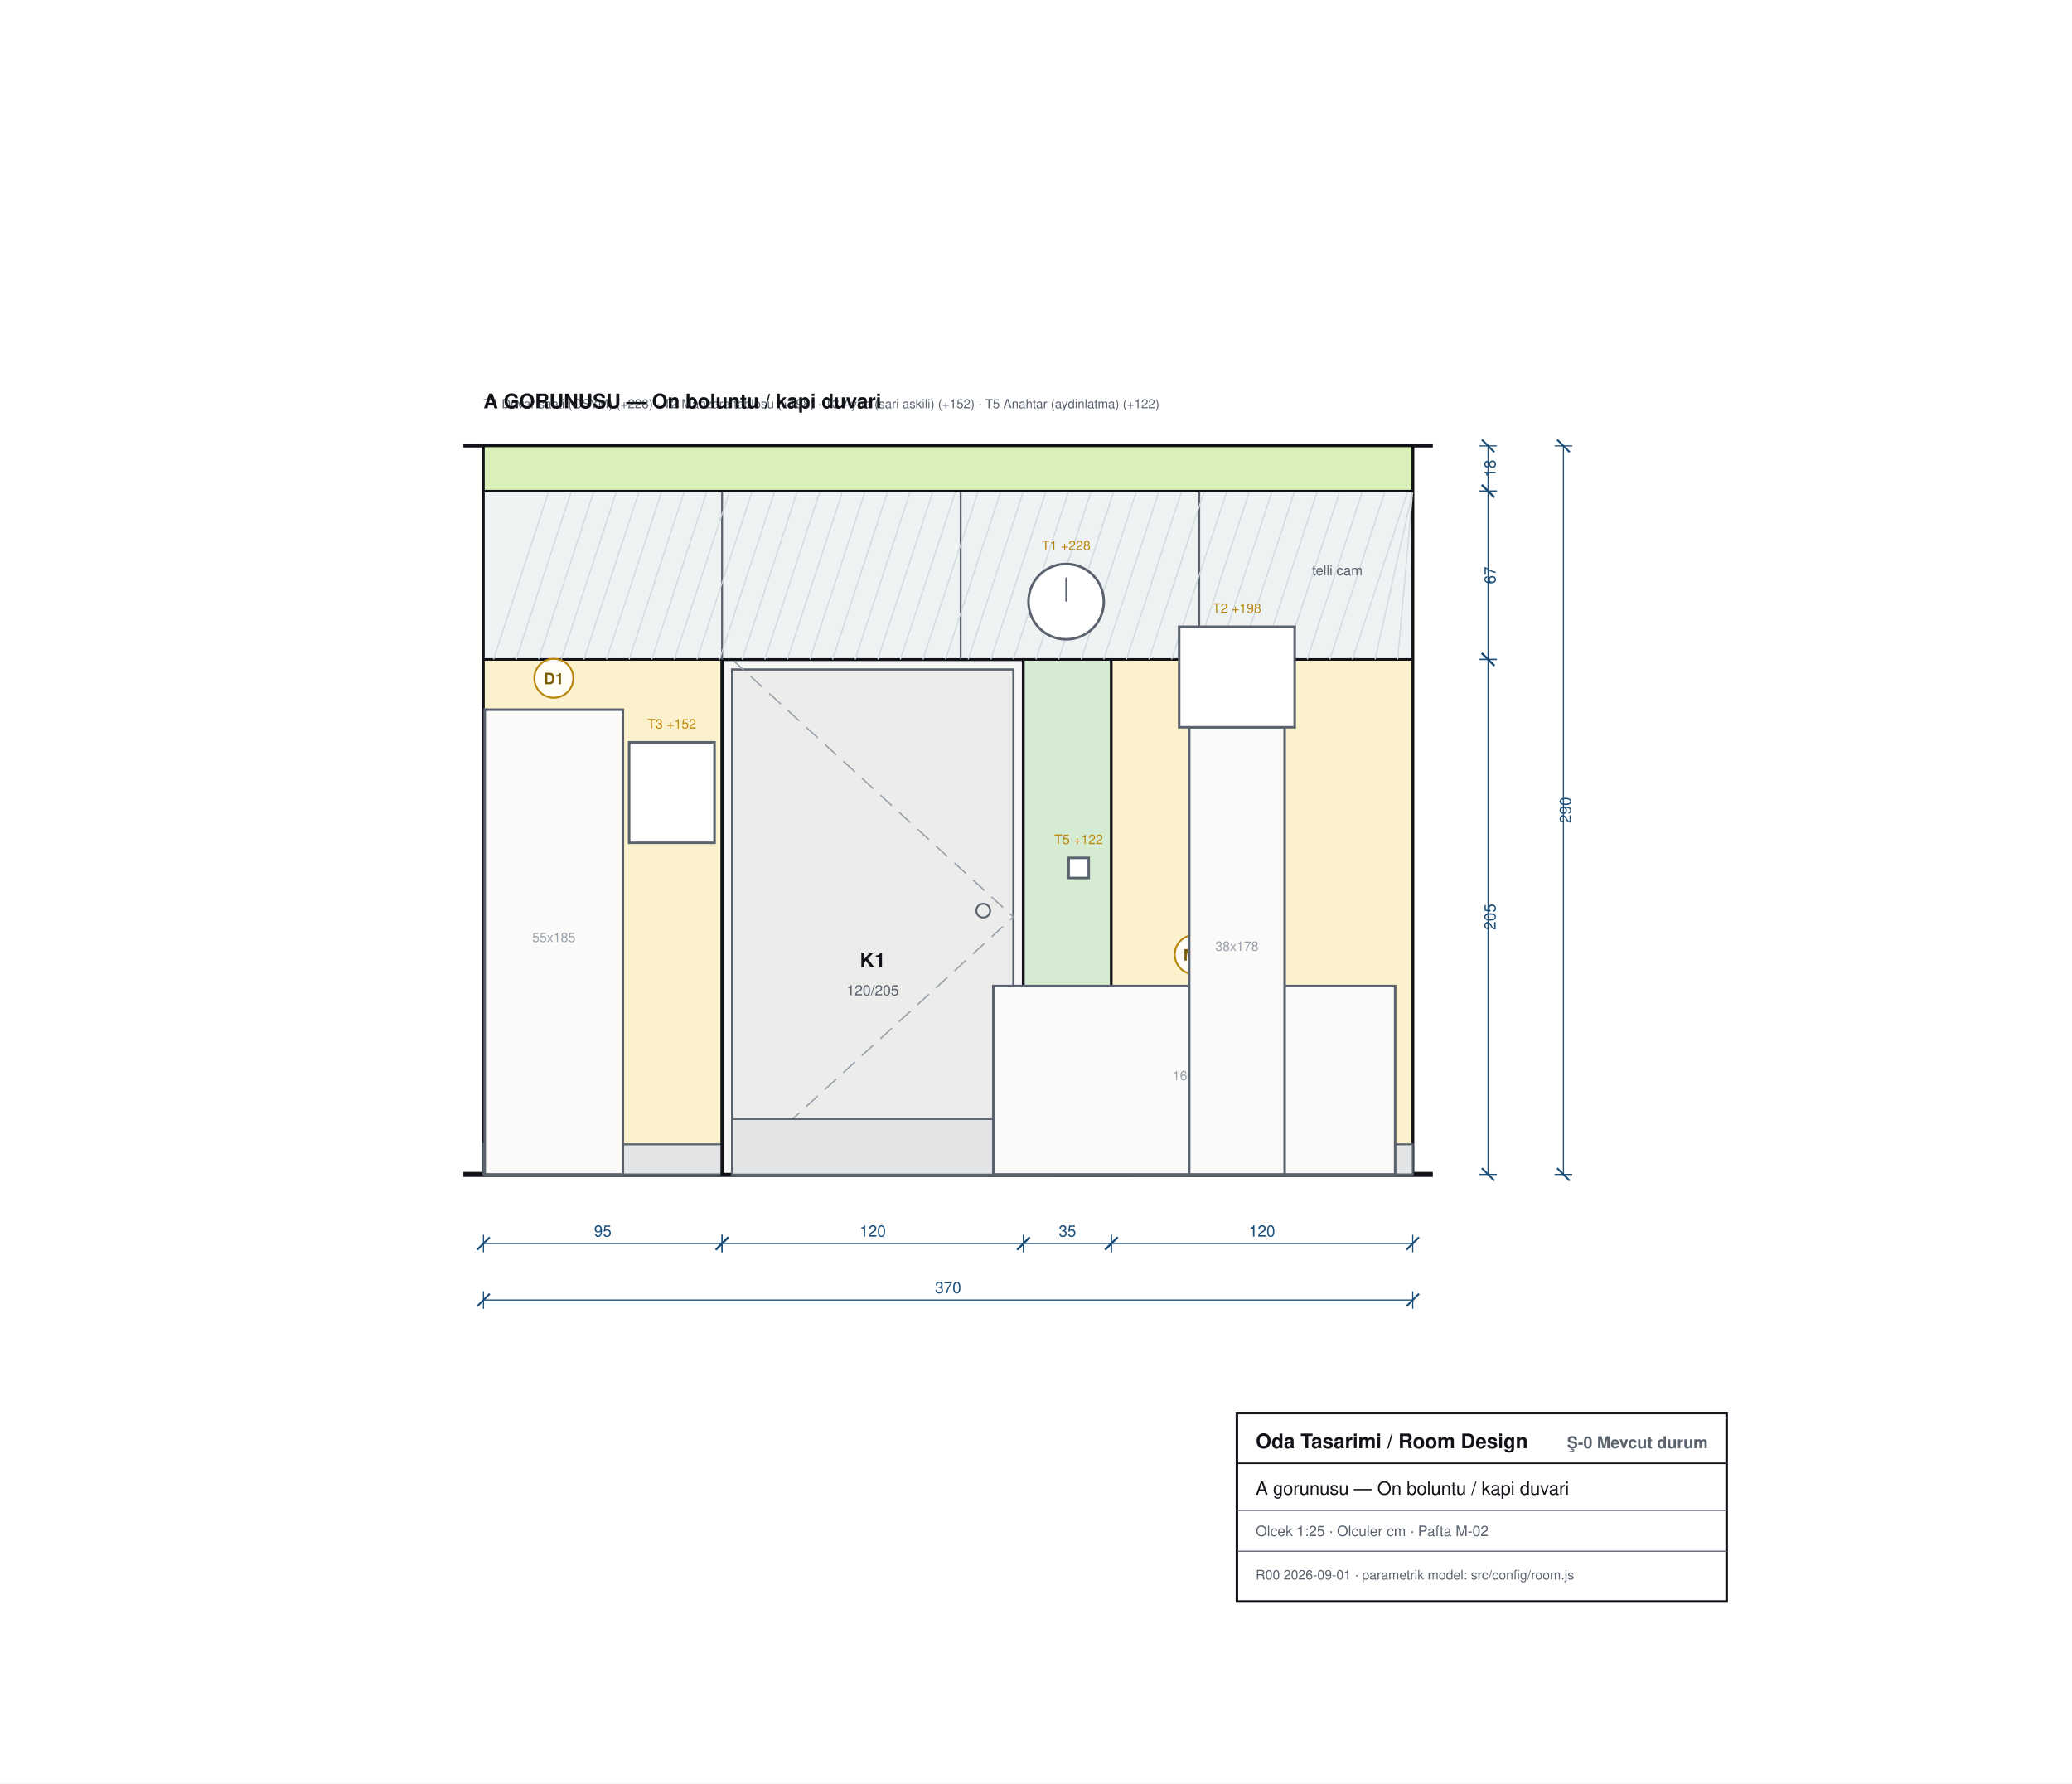
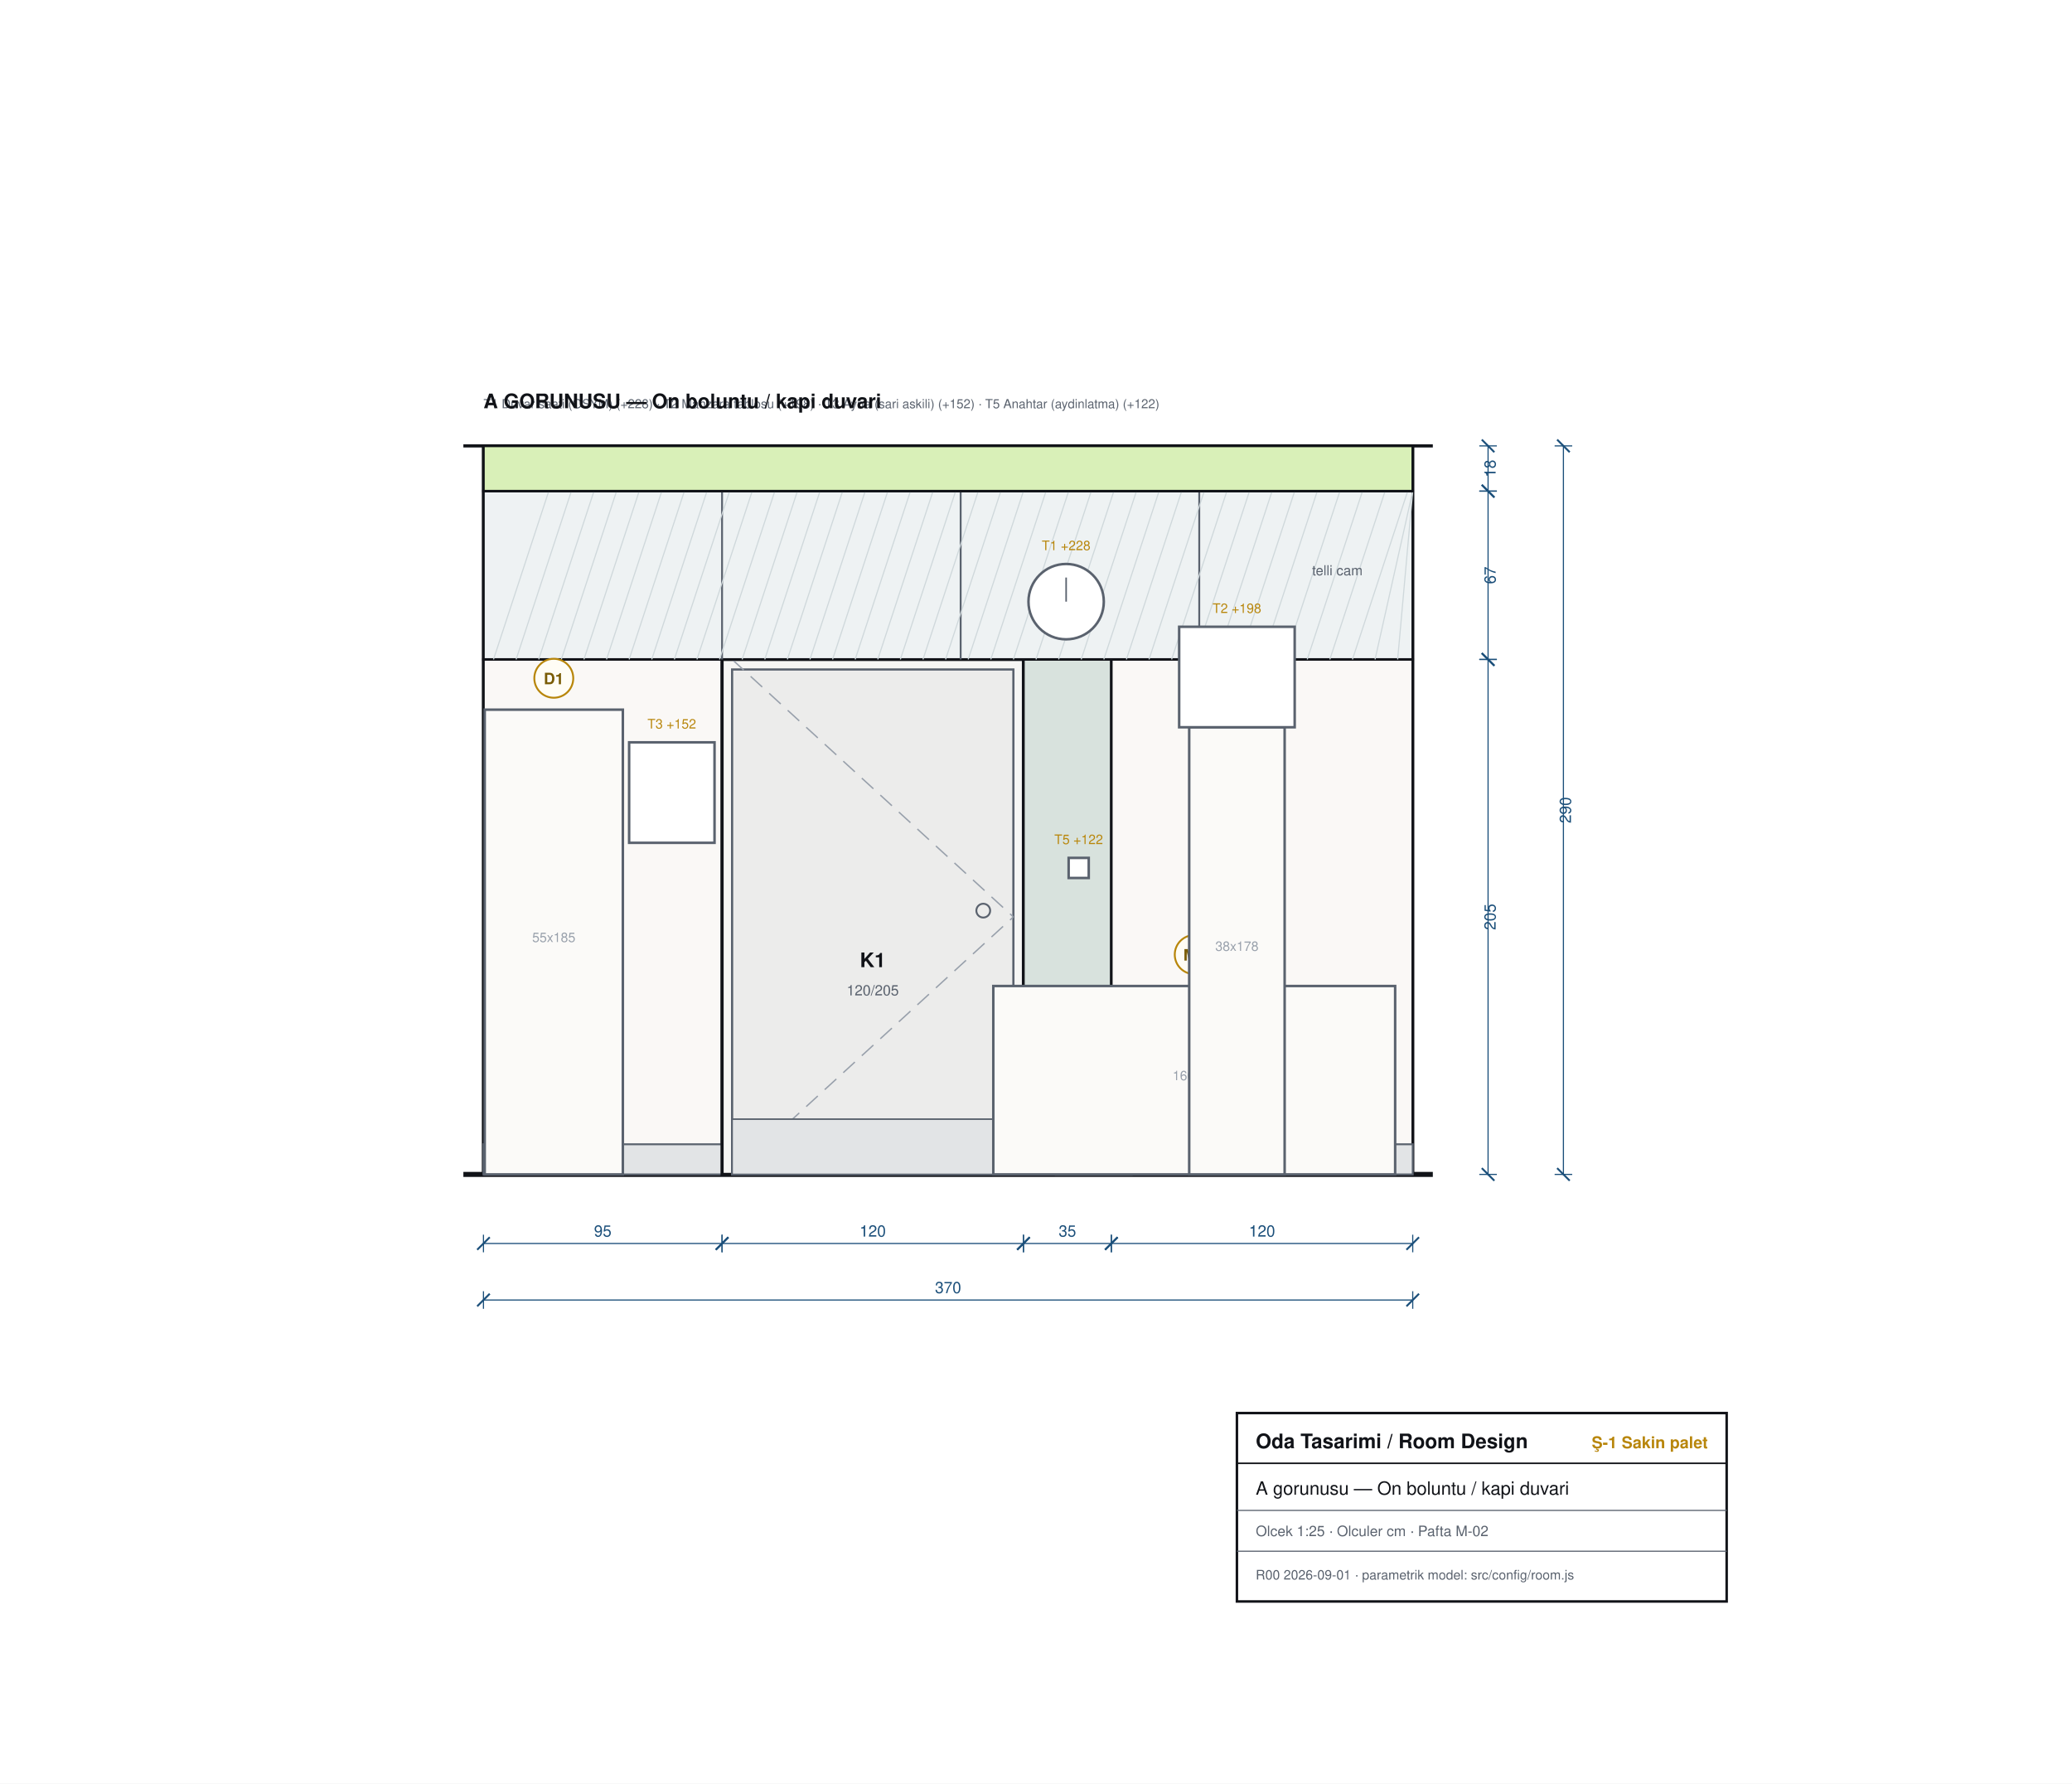
<svg xmlns="http://www.w3.org/2000/svg" width="330mm" height="284mm" viewBox="0 0 330 284" font-family="Helvetica,Arial,sans-serif">
  <rect width="330" height="284" fill="#ffffff" />
  <rect x="77.00" y="71.00" width="148.00" height="116.00" fill="#ffffff" stroke="#111318" stroke-width="0.5" />
  <line x1="73.80" y1="187.00" x2="228.20" y2="187.00" stroke="#111318" stroke-width="0.8" />
  <line x1="73.80" y1="71.00" x2="228.20" y2="71.00" stroke="#111318" stroke-width="0.5" />
-   <rect x="77.00" y="105.00" width="38.00" height="82.00" fill="#fcf1cd" stroke="#111318" stroke-width="0.4" />
+   <rect x="77.00" y="105.00" width="38.00" height="82.00" fill="#faf8f6" stroke="#111318" stroke-width="0.4" />
  <rect x="77.00" y="182.20" width="38.00" height="4.80" fill="#e2e4e6" stroke="#5a626e" stroke-width="0.3" />
  <rect x="115.00" y="105.00" width="48.00" height="82.00" fill="#f6f6f4" stroke="#111318" stroke-width="0.5" />
  <rect x="116.60" y="106.60" width="44.80" height="80.40" fill="#ececeb" stroke="#5a626e" stroke-width="0.35" />
  <line x1="116.60" y1="187.00" x2="161.40" y2="146.00" stroke="#98a0ab" stroke-width="0.22" stroke-dasharray="2.5 1.5" />
  <line x1="116.60" y1="105.00" x2="161.40" y2="146.00" stroke="#98a0ab" stroke-width="0.22" stroke-dasharray="2.5 1.5" />
  <circle cx="156.60" cy="145.00" r="1.10" fill="none" stroke="#5a626e" stroke-width="0.3" />
  <rect x="116.60" y="178.20" width="44.80" height="8.80" fill="#e2e4e6" stroke="#5a626e" stroke-width="0.25" />
  <text x="139.00" y="154.00" font-size="3.2" fill="#111318" text-anchor="middle" font-weight="700">K1</text>
  <text x="139.00" y="158.50" font-size="2.3" fill="#5a626e" text-anchor="middle">120/205</text>
-   <rect x="163.00" y="105.00" width="14.00" height="82.00" fill="#d5ecd3" stroke="#111318" stroke-width="0.4" />
+   <rect x="163.00" y="105.00" width="14.00" height="82.00" fill="#d8e2dd" stroke="#111318" stroke-width="0.4" />
  <rect x="163.00" y="182.20" width="14.00" height="4.80" fill="#e2e4e6" stroke="#5a626e" stroke-width="0.3" />
-   <rect x="177.00" y="105.00" width="48.00" height="82.00" fill="#fcf1cd" stroke="#111318" stroke-width="0.4" />
+   <rect x="177.00" y="105.00" width="48.00" height="82.00" fill="#faf8f6" stroke="#111318" stroke-width="0.4" />
  <rect x="177.00" y="182.20" width="48.00" height="4.80" fill="#e2e4e6" stroke="#5a626e" stroke-width="0.3" />
  <rect x="77.00" y="78.20" width="148.00" height="26.80" fill="#eef2f3" stroke="#111318" stroke-width="0.4" />
  <line x1="115.00" y1="78.20" x2="115.00" y2="105.00" stroke="#5a626e" stroke-width="0.3" />
  <line x1="153.00" y1="78.20" x2="153.00" y2="105.00" stroke="#5a626e" stroke-width="0.3" />
  <line x1="191.00" y1="78.20" x2="191.00" y2="105.00" stroke="#5a626e" stroke-width="0.3" />
  <line x1="78.60" y1="105.00" x2="87.40" y2="78.20" stroke="#cfd8db" stroke-width="0.18" />
  <line x1="82.20" y1="105.00" x2="91.00" y2="78.20" stroke="#cfd8db" stroke-width="0.18" />
  <line x1="85.80" y1="105.00" x2="94.60" y2="78.20" stroke="#cfd8db" stroke-width="0.18" />
  <line x1="89.40" y1="105.00" x2="98.20" y2="78.20" stroke="#cfd8db" stroke-width="0.18" />
  <line x1="93.00" y1="105.00" x2="101.80" y2="78.20" stroke="#cfd8db" stroke-width="0.18" />
  <line x1="96.60" y1="105.00" x2="105.40" y2="78.20" stroke="#cfd8db" stroke-width="0.18" />
  <line x1="100.20" y1="105.00" x2="109.00" y2="78.20" stroke="#cfd8db" stroke-width="0.18" />
  <line x1="103.80" y1="105.00" x2="112.60" y2="78.20" stroke="#cfd8db" stroke-width="0.18" />
  <line x1="107.40" y1="105.00" x2="116.20" y2="78.20" stroke="#cfd8db" stroke-width="0.18" />
  <line x1="111.00" y1="105.00" x2="119.80" y2="78.20" stroke="#cfd8db" stroke-width="0.18" />
  <line x1="114.60" y1="105.00" x2="123.40" y2="78.20" stroke="#cfd8db" stroke-width="0.18" />
  <line x1="118.20" y1="105.00" x2="127.00" y2="78.20" stroke="#cfd8db" stroke-width="0.18" />
  <line x1="121.80" y1="105.00" x2="130.60" y2="78.20" stroke="#cfd8db" stroke-width="0.18" />
  <line x1="125.40" y1="105.00" x2="134.20" y2="78.20" stroke="#cfd8db" stroke-width="0.18" />
  <line x1="129.00" y1="105.00" x2="137.80" y2="78.20" stroke="#cfd8db" stroke-width="0.18" />
  <line x1="132.60" y1="105.00" x2="141.40" y2="78.20" stroke="#cfd8db" stroke-width="0.18" />
  <line x1="136.20" y1="105.00" x2="145.00" y2="78.20" stroke="#cfd8db" stroke-width="0.18" />
  <line x1="139.80" y1="105.00" x2="148.60" y2="78.20" stroke="#cfd8db" stroke-width="0.18" />
  <line x1="143.40" y1="105.00" x2="152.20" y2="78.20" stroke="#cfd8db" stroke-width="0.18" />
  <line x1="147.00" y1="105.00" x2="155.80" y2="78.20" stroke="#cfd8db" stroke-width="0.18" />
  <line x1="150.60" y1="105.00" x2="159.40" y2="78.20" stroke="#cfd8db" stroke-width="0.18" />
  <line x1="154.20" y1="105.00" x2="163.00" y2="78.20" stroke="#cfd8db" stroke-width="0.18" />
  <line x1="157.80" y1="105.00" x2="166.60" y2="78.20" stroke="#cfd8db" stroke-width="0.18" />
  <line x1="161.40" y1="105.00" x2="170.20" y2="78.20" stroke="#cfd8db" stroke-width="0.18" />
  <line x1="165.00" y1="105.00" x2="173.80" y2="78.20" stroke="#cfd8db" stroke-width="0.18" />
  <line x1="168.60" y1="105.00" x2="177.40" y2="78.20" stroke="#cfd8db" stroke-width="0.18" />
  <line x1="172.20" y1="105.00" x2="181.00" y2="78.20" stroke="#cfd8db" stroke-width="0.18" />
  <line x1="175.80" y1="105.00" x2="184.60" y2="78.20" stroke="#cfd8db" stroke-width="0.18" />
  <line x1="179.40" y1="105.00" x2="188.20" y2="78.20" stroke="#cfd8db" stroke-width="0.18" />
  <line x1="183.00" y1="105.00" x2="191.80" y2="78.20" stroke="#cfd8db" stroke-width="0.18" />
  <line x1="186.60" y1="105.00" x2="195.40" y2="78.20" stroke="#cfd8db" stroke-width="0.18" />
  <line x1="190.20" y1="105.00" x2="199.00" y2="78.20" stroke="#cfd8db" stroke-width="0.18" />
  <line x1="193.80" y1="105.00" x2="202.60" y2="78.20" stroke="#cfd8db" stroke-width="0.18" />
  <line x1="197.40" y1="105.00" x2="206.20" y2="78.20" stroke="#cfd8db" stroke-width="0.18" />
  <line x1="201.00" y1="105.00" x2="209.80" y2="78.20" stroke="#cfd8db" stroke-width="0.18" />
  <line x1="204.60" y1="105.00" x2="213.40" y2="78.20" stroke="#cfd8db" stroke-width="0.18" />
  <line x1="208.20" y1="105.00" x2="217.00" y2="78.20" stroke="#cfd8db" stroke-width="0.18" />
  <line x1="211.80" y1="105.00" x2="220.60" y2="78.20" stroke="#cfd8db" stroke-width="0.18" />
  <line x1="215.40" y1="105.00" x2="224.20" y2="78.20" stroke="#cfd8db" stroke-width="0.18" />
  <line x1="219.00" y1="105.00" x2="225.00" y2="78.20" stroke="#cfd8db" stroke-width="0.18" />
  <line x1="222.60" y1="105.00" x2="225.00" y2="78.20" stroke="#cfd8db" stroke-width="0.18" />
  <text x="213.00" y="91.60" font-size="2.2" fill="#5a626e" text-anchor="middle">telli cam</text>
  <rect x="77.00" y="71.00" width="148.00" height="7.20" fill="#d9f0b8" stroke="#111318" stroke-width="0.4" />
  <line x1="238.40" y1="105.00" x2="235.60" y2="105.00" stroke="#1b4f7a" stroke-width="0.18" />
  <line x1="238.40" y1="187.00" x2="235.60" y2="187.00" stroke="#1b4f7a" stroke-width="0.18" />
  <line x1="237.00" y1="105.00" x2="237.00" y2="187.00" stroke="#1b4f7a" stroke-width="0.18" />
  <line x1="236.00" y1="104.00" x2="238.00" y2="106.00" stroke="#1b4f7a" stroke-width="0.3" />
  <line x1="236.00" y1="186.00" x2="238.00" y2="188.00" stroke="#1b4f7a" stroke-width="0.3" />
  <text x="238.20" y="146.00" font-size="2.5" fill="#1b4f7a" text-anchor="middle" transform="rotate(-90 238.20 146.00)">205</text>
  <line x1="238.40" y1="78.20" x2="235.60" y2="78.20" stroke="#1b4f7a" stroke-width="0.18" />
  <line x1="238.40" y1="105.00" x2="235.60" y2="105.00" stroke="#1b4f7a" stroke-width="0.18" />
  <line x1="237.00" y1="78.20" x2="237.00" y2="105.00" stroke="#1b4f7a" stroke-width="0.18" />
  <line x1="236.00" y1="77.20" x2="238.00" y2="79.20" stroke="#1b4f7a" stroke-width="0.3" />
  <line x1="236.00" y1="104.00" x2="238.00" y2="106.00" stroke="#1b4f7a" stroke-width="0.3" />
  <text x="238.20" y="91.60" font-size="2.5" fill="#1b4f7a" text-anchor="middle" transform="rotate(-90 238.20 91.60)">67</text>
  <line x1="238.40" y1="71.00" x2="235.60" y2="71.00" stroke="#1b4f7a" stroke-width="0.18" />
  <line x1="238.40" y1="78.20" x2="235.60" y2="78.20" stroke="#1b4f7a" stroke-width="0.18" />
  <line x1="237.00" y1="71.00" x2="237.00" y2="78.20" stroke="#1b4f7a" stroke-width="0.18" />
  <line x1="236.00" y1="70.00" x2="238.00" y2="72.00" stroke="#1b4f7a" stroke-width="0.3" />
  <line x1="236.00" y1="77.20" x2="238.00" y2="79.20" stroke="#1b4f7a" stroke-width="0.3" />
  <text x="238.20" y="74.60" font-size="2.5" fill="#1b4f7a" text-anchor="middle" transform="rotate(-90 238.20 74.60)">18</text>
  <line x1="250.40" y1="71.00" x2="247.60" y2="71.00" stroke="#1b4f7a" stroke-width="0.18" />
  <line x1="250.40" y1="187.00" x2="247.60" y2="187.00" stroke="#1b4f7a" stroke-width="0.18" />
  <line x1="249.00" y1="71.00" x2="249.00" y2="187.00" stroke="#1b4f7a" stroke-width="0.18" />
  <line x1="248.00" y1="70.00" x2="250.00" y2="72.00" stroke="#1b4f7a" stroke-width="0.3" />
  <line x1="248.00" y1="186.00" x2="250.00" y2="188.00" stroke="#1b4f7a" stroke-width="0.3" />
  <text x="250.20" y="129.00" font-size="2.5" fill="#1b4f7a" text-anchor="middle" transform="rotate(-90 250.20 129.00)">290</text>
  <line x1="77.00" y1="196.60" x2="77.00" y2="199.40" stroke="#1b4f7a" stroke-width="0.18" />
  <line x1="115.00" y1="196.60" x2="115.00" y2="199.40" stroke="#1b4f7a" stroke-width="0.18" />
  <line x1="77.00" y1="198.00" x2="115.00" y2="198.00" stroke="#1b4f7a" stroke-width="0.18" />
  <line x1="76.00" y1="199.00" x2="78.00" y2="197.00" stroke="#1b4f7a" stroke-width="0.3" />
  <line x1="114.00" y1="199.00" x2="116.00" y2="197.00" stroke="#1b4f7a" stroke-width="0.3" />
  <text x="96.00" y="196.90" font-size="2.5" fill="#1b4f7a" text-anchor="middle">95</text>
  <line x1="115.00" y1="196.60" x2="115.00" y2="199.40" stroke="#1b4f7a" stroke-width="0.18" />
  <line x1="163.00" y1="196.60" x2="163.00" y2="199.40" stroke="#1b4f7a" stroke-width="0.18" />
  <line x1="115.00" y1="198.00" x2="163.00" y2="198.00" stroke="#1b4f7a" stroke-width="0.18" />
  <line x1="114.00" y1="199.00" x2="116.00" y2="197.00" stroke="#1b4f7a" stroke-width="0.3" />
  <line x1="162.00" y1="199.00" x2="164.00" y2="197.00" stroke="#1b4f7a" stroke-width="0.3" />
  <text x="139.00" y="196.90" font-size="2.5" fill="#1b4f7a" text-anchor="middle">120</text>
  <line x1="163.00" y1="196.60" x2="163.00" y2="199.40" stroke="#1b4f7a" stroke-width="0.18" />
  <line x1="177.00" y1="196.60" x2="177.00" y2="199.40" stroke="#1b4f7a" stroke-width="0.18" />
  <line x1="163.00" y1="198.00" x2="177.00" y2="198.00" stroke="#1b4f7a" stroke-width="0.18" />
  <line x1="162.00" y1="199.00" x2="164.00" y2="197.00" stroke="#1b4f7a" stroke-width="0.3" />
  <line x1="176.00" y1="199.00" x2="178.00" y2="197.00" stroke="#1b4f7a" stroke-width="0.3" />
  <text x="170.00" y="196.90" font-size="2.5" fill="#1b4f7a" text-anchor="middle">35</text>
  <line x1="177.00" y1="196.60" x2="177.00" y2="199.40" stroke="#1b4f7a" stroke-width="0.18" />
  <line x1="225.00" y1="196.60" x2="225.00" y2="199.40" stroke="#1b4f7a" stroke-width="0.18" />
  <line x1="177.00" y1="198.00" x2="225.00" y2="198.00" stroke="#1b4f7a" stroke-width="0.18" />
  <line x1="176.00" y1="199.00" x2="178.00" y2="197.00" stroke="#1b4f7a" stroke-width="0.3" />
  <line x1="224.00" y1="199.00" x2="226.00" y2="197.00" stroke="#1b4f7a" stroke-width="0.3" />
  <text x="201.00" y="196.90" font-size="2.5" fill="#1b4f7a" text-anchor="middle">120</text>
  <line x1="77.00" y1="205.60" x2="77.00" y2="208.40" stroke="#1b4f7a" stroke-width="0.18" />
  <line x1="225.00" y1="205.60" x2="225.00" y2="208.40" stroke="#1b4f7a" stroke-width="0.18" />
  <line x1="77.00" y1="207.00" x2="225.00" y2="207.00" stroke="#1b4f7a" stroke-width="0.18" />
  <line x1="76.00" y1="208.00" x2="78.00" y2="206.00" stroke="#1b4f7a" stroke-width="0.3" />
  <line x1="224.00" y1="208.00" x2="226.00" y2="206.00" stroke="#1b4f7a" stroke-width="0.3" />
  <text x="151.00" y="205.90" font-size="2.5" fill="#1b4f7a" text-anchor="middle">370</text>
  <rect x="168.20" y="170.20" width="12.00" height="16.80" fill="#fbfaf8" stroke="#5a626e" stroke-width="0.4" />
  <circle cx="174.20" cy="165.20" r="3.10" fill="#fffdf5" stroke="#b8860b" stroke-width="0.3" />
  <text x="174.20" y="166.15" font-size="2.5" fill="#7a5c05" text-anchor="middle" font-weight="700">W1</text>
  <text x="174.20" y="178.60" font-size="2.1" fill="#98a0ab" text-anchor="middle">30x42</text>
  <rect x="158.20" y="157.00" width="64.00" height="30.00" fill="#fbfaf8" stroke="#5a626e" stroke-width="0.4" />
  <circle cx="190.20" cy="152.00" r="3.10" fill="#fffdf5" stroke="#b8860b" stroke-width="0.3" />
  <text x="190.20" y="152.95" font-size="2.5" fill="#7a5c05" text-anchor="middle" font-weight="700">M1</text>
  <text x="190.20" y="172.00" font-size="2.1" fill="#98a0ab" text-anchor="middle">160x75</text>
  <rect x="77.20" y="113.00" width="22.00" height="74.00" fill="#fbfaf8" stroke="#5a626e" stroke-width="0.4" />
  <circle cx="88.20" cy="108.00" r="3.10" fill="#fffdf5" stroke="#b8860b" stroke-width="0.3" />
  <text x="88.20" y="108.95" font-size="2.5" fill="#7a5c05" text-anchor="middle" font-weight="700">D1</text>
  <text x="88.20" y="150.00" font-size="2.1" fill="#98a0ab" text-anchor="middle">55x185</text>
  <rect x="189.40" y="115.80" width="15.20" height="71.20" fill="#fbfaf8" stroke="#5a626e" stroke-width="0.4" />
  <circle cx="197.00" cy="110.80" r="3.10" fill="#fffdf5" stroke="#b8860b" stroke-width="0.3" />
  <text x="197.00" y="111.75" font-size="2.5" fill="#7a5c05" text-anchor="middle" font-weight="700">C1</text>
  <text x="197.00" y="151.40" font-size="2.1" fill="#98a0ab" text-anchor="middle">38x178</text>
  <circle cx="169.80" cy="95.80" r="6.00" fill="#ffffff" stroke="#5a626e" stroke-width="0.4" />
  <line x1="169.80" y1="95.80" x2="169.80" y2="91.96" stroke="#5a626e" stroke-width="0.25" />
  <text x="169.80" y="87.60" font-size="2.1" fill="#b8860b" text-anchor="middle">T1  +228</text>
  <rect x="187.80" y="99.80" width="18.40" height="16.00" fill="#ffffff" stroke="#5a626e" stroke-width="0.4" />
  <text x="197.00" y="97.60" font-size="2.1" fill="#b8860b" text-anchor="middle">T2  +198</text>
  <rect x="100.20" y="118.20" width="13.60" height="16.00" fill="#ffffff" stroke="#5a626e" stroke-width="0.4" />
  <text x="107.00" y="116.00" font-size="2.1" fill="#b8860b" text-anchor="middle">T3  +152</text>
  <rect x="170.20" y="136.60" width="3.20" height="3.20" fill="#ffffff" stroke="#5a626e" stroke-width="0.4" />
  <text x="171.80" y="134.40" font-size="2.1" fill="#b8860b" text-anchor="middle">T5  +122</text>
  <text x="77.00" y="65.00" font-size="2" fill="#5a626e" text-anchor="start">T1 Duvar saati (OSYM) (+228)   ·   T2 Manzara tablosu (+198)   ·   T3 Ayna (sari askili) (+152)   ·   T5 Anahtar (aydinlatma) (+122)</text>
  <text x="77.00" y="65.00" font-size="3.2" fill="#111318" text-anchor="start" font-weight="700">A GORUNUSU — On boluntu / kapi duvari</text>
  <rect x="197.00" y="225.00" width="78.00" height="30.00" fill="#ffffff" stroke="#111318" stroke-width="0.4" />
  <line x1="197.00" y1="233.00" x2="275.00" y2="233.00" stroke="#111318" stroke-width="0.25" />
  <line x1="197.00" y1="240.50" x2="275.00" y2="240.50" stroke="#5a626e" stroke-width="0.18" />
  <line x1="197.00" y1="247.00" x2="275.00" y2="247.00" stroke="#5a626e" stroke-width="0.18" />
  <text x="200.00" y="230.60" font-size="3.2" fill="#111318" text-anchor="start" font-weight="700">Oda Tasarimi / Room Design</text>
  <text x="200.00" y="238.00" font-size="2.9" fill="#111318" text-anchor="start">A gorunusu — On boluntu / kapi duvari</text>
  <text x="200.00" y="244.60" font-size="2.3" fill="#5a626e" text-anchor="start">Olcek 1:25  ·  Olculer cm  ·  Pafta M-02</text>
-   <text x="272.00" y="230.60" font-size="2.6" fill="#5a626e" text-anchor="end" font-weight="700">Ş-0 Mevcut durum</text>
+   <text x="272.00" y="230.60" font-size="2.6" fill="#b8860b" text-anchor="end" font-weight="700">Ş-1 Sakin palet</text>
  <text x="200.00" y="251.50" font-size="2.1" fill="#5a626e" text-anchor="start">R00  2026-09-01  ·  parametrik model: src/config/room.js</text>
</svg>
